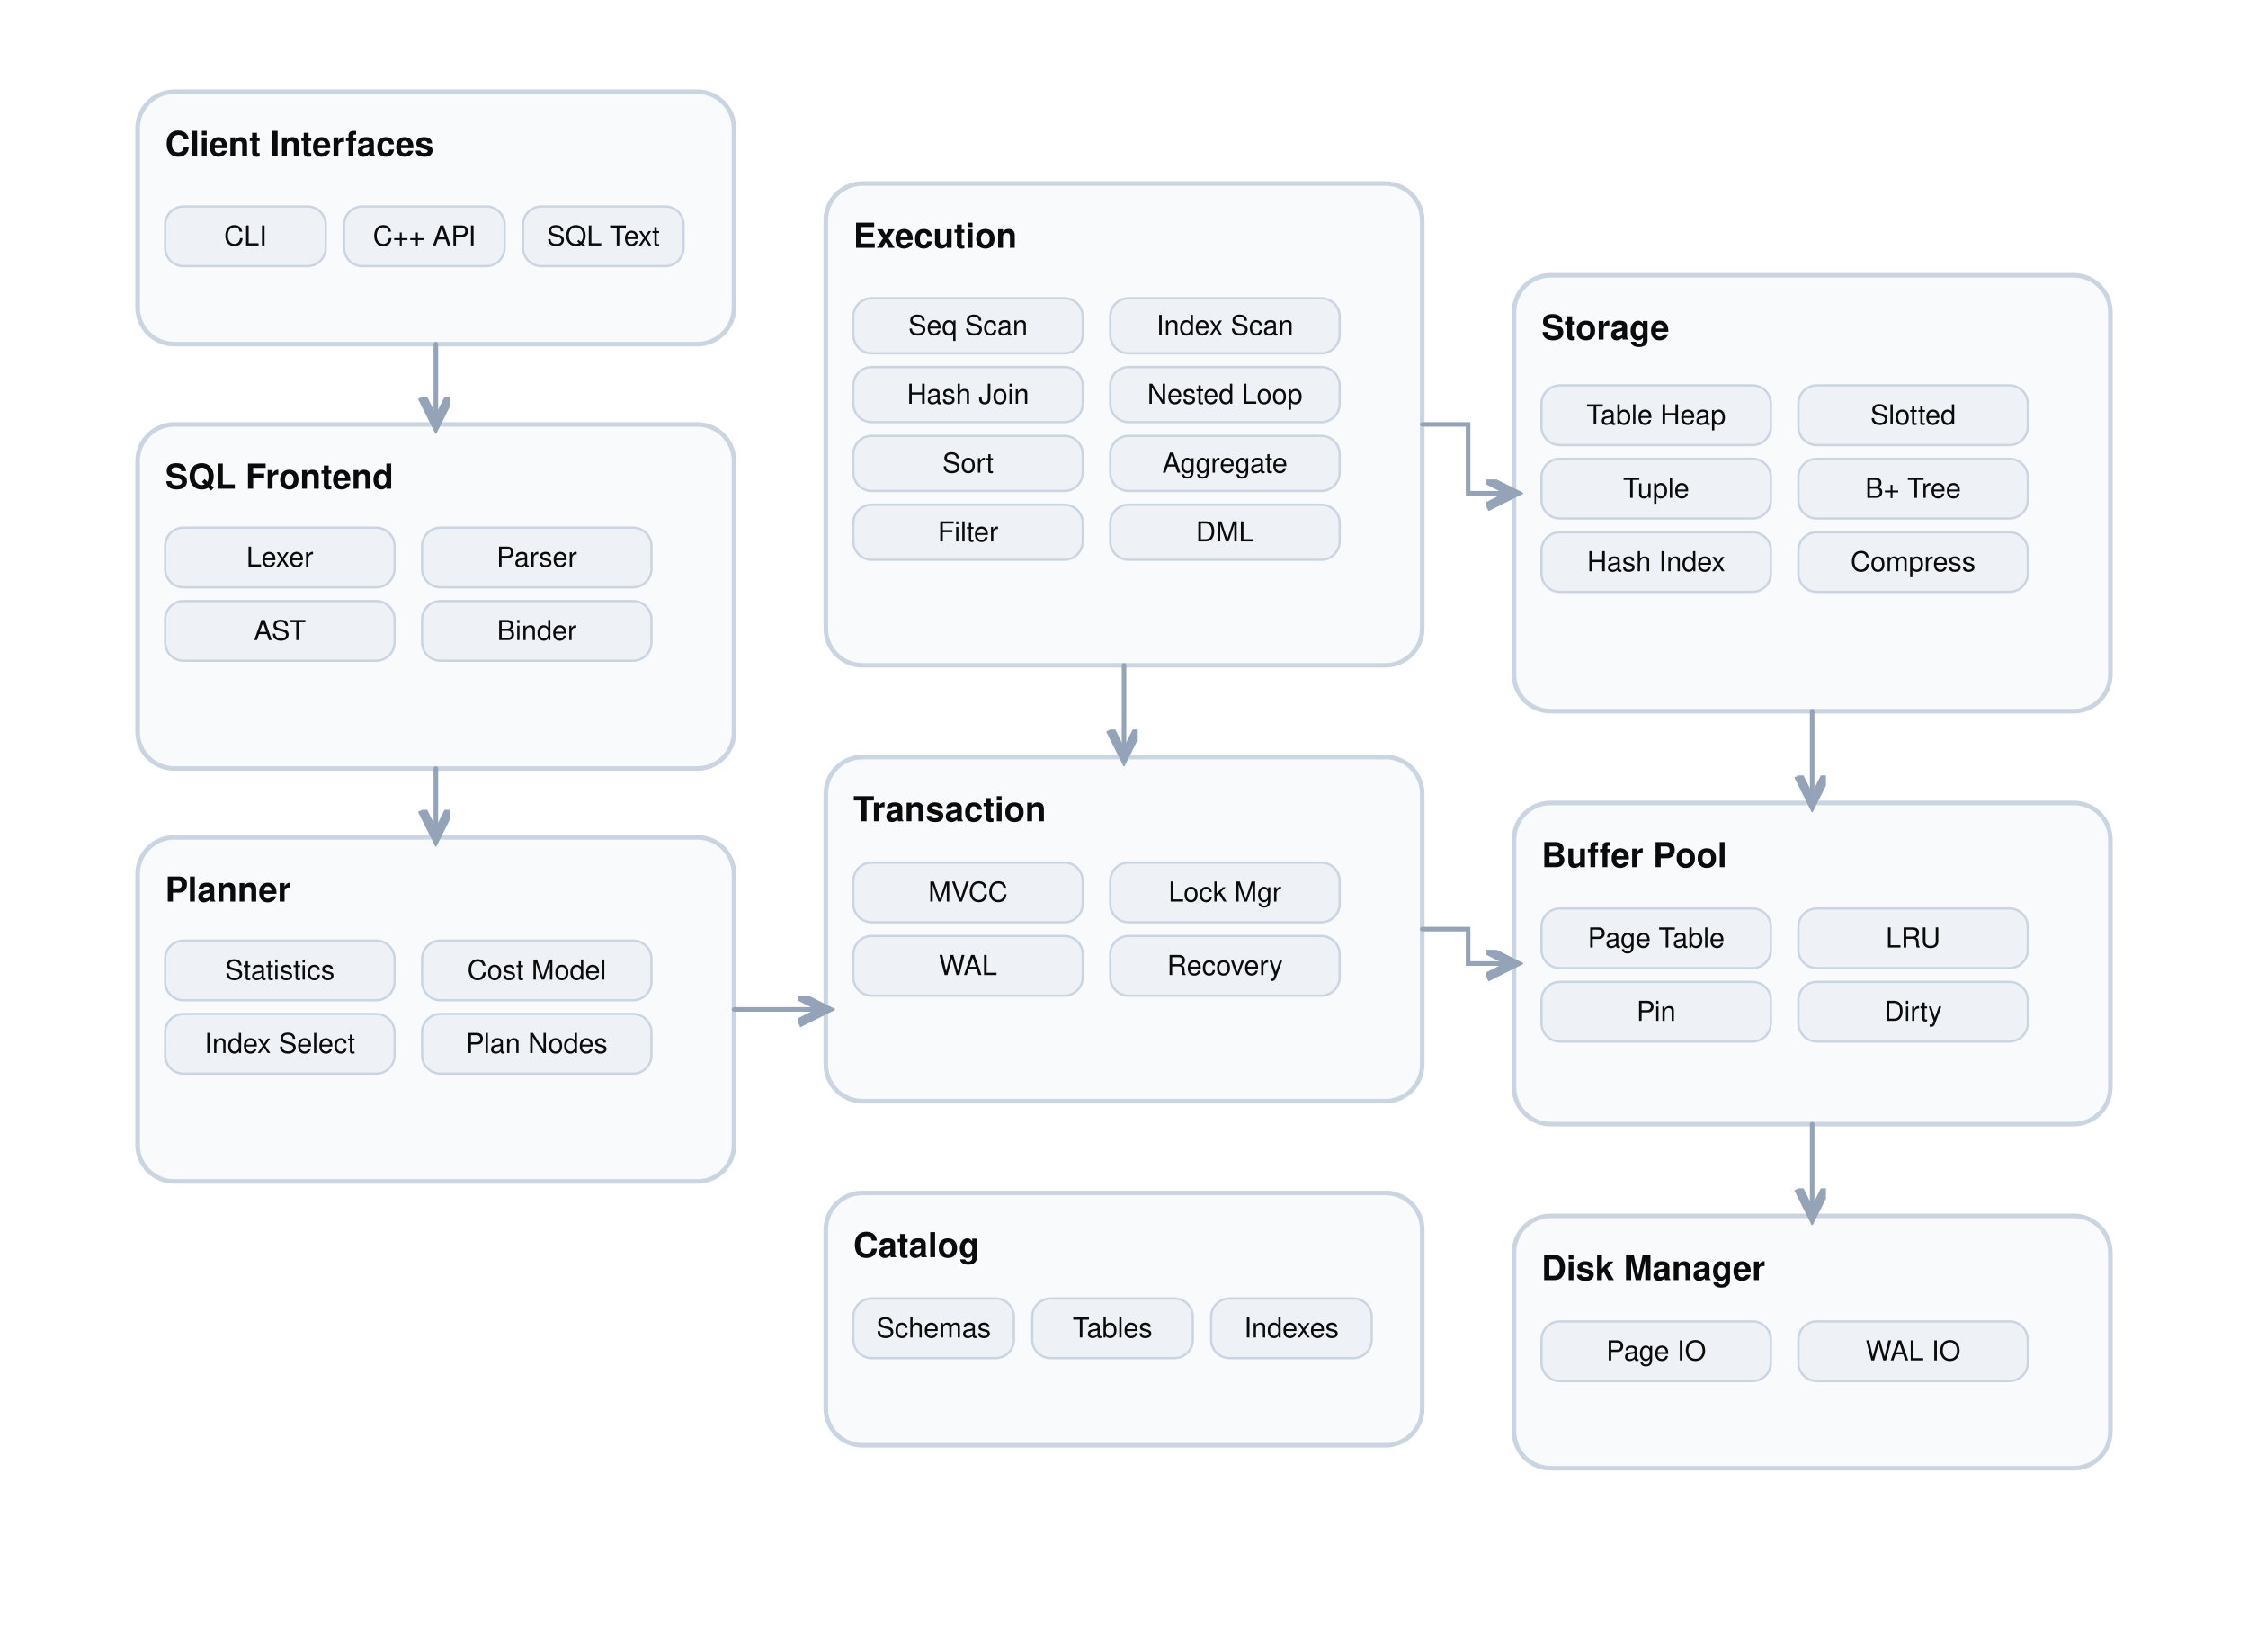
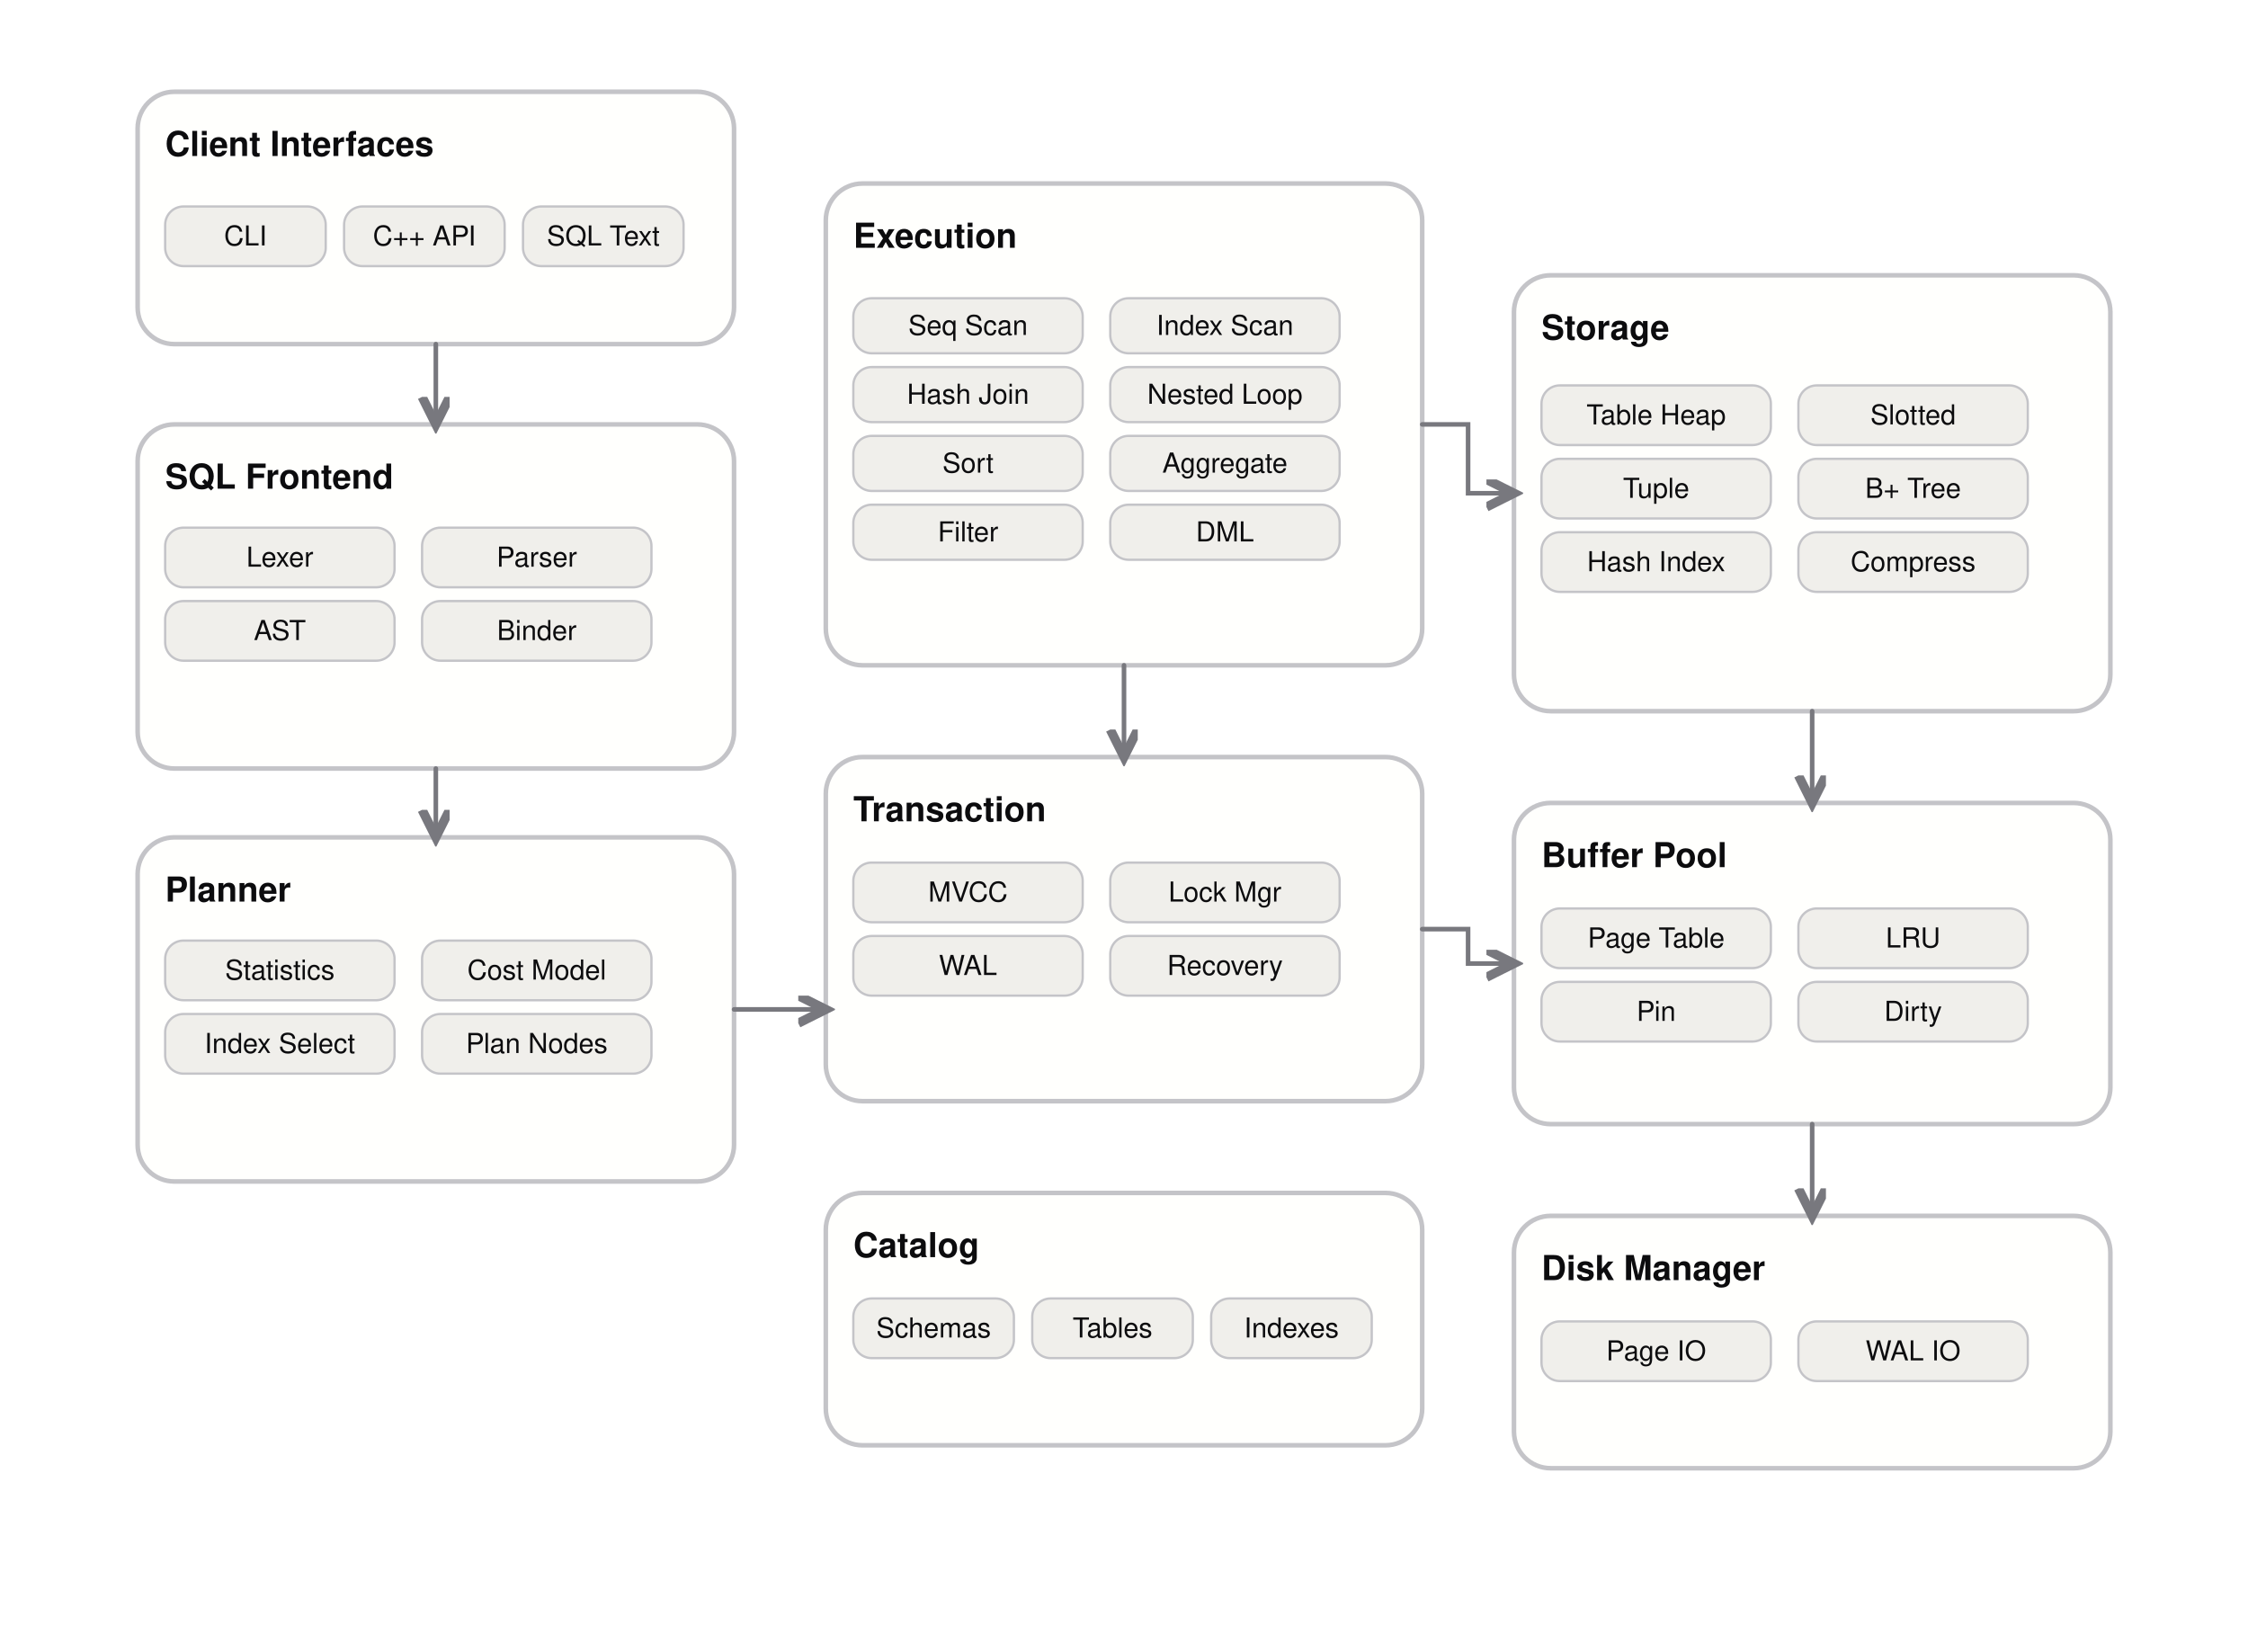
<svg xmlns="http://www.w3.org/2000/svg" width="980" height="720" viewBox="0 0 980 720">
  <defs>
    <marker id="arrow-light" markerWidth="8" markerHeight="8" refX="6" refY="3" orient="auto">
-       <path d="M0,0 L6,3 L0,6" fill="none" stroke="#94A3B8" stroke-width="2" />
+       <path d="M0,0 L6,3 L0,6" fill="none" stroke="#78787e" stroke-width="2" />
    </marker>
  </defs>
  <g font-family="Space Grotesk, Segoe UI, Helvetica, Arial, sans-serif">
-     <g fill="#F8FAFC" stroke="#CBD5E1" stroke-width="2">
+     <g fill="#fffffd" stroke="#c4c4c8" stroke-width="2">
      <rect x="60" y="40" width="260" height="110" rx="16" />
      <rect x="60" y="185" width="260" height="150" rx="16" />
      <rect x="60" y="365" width="260" height="150" rx="16" />
      <rect x="360" y="80" width="260" height="210" rx="16" />
      <rect x="360" y="330" width="260" height="150" rx="16" />
      <rect x="360" y="520" width="260" height="110" rx="16" />
      <rect x="660" y="120" width="260" height="190" rx="16" />
      <rect x="660" y="350" width="260" height="140" rx="16" />
      <rect x="660" y="530" width="260" height="110" rx="16" />
    </g>
-     <g font-size="15" font-weight="600" fill="#0B0B0B">
+     <g font-size="15" font-weight="600" fill="#0c0c0e">
      <text x="72" y="68">Client Interfaces</text>
      <text x="72" y="213">SQL Frontend</text>
      <text x="72" y="393">Planner</text>
      <text x="372" y="108">Execution</text>
      <text x="372" y="358">Transaction</text>
      <text x="372" y="548">Catalog</text>
      <text x="672" y="148">Storage</text>
      <text x="672" y="378">Buffer Pool</text>
      <text x="672" y="558">Disk Manager</text>
    </g>
-     <g font-size="12" fill="#EEF2F7" stroke="#CBD5E1" stroke-width="1">
-       <rect x="72" y="90" width="70" height="26" rx="8" fill="#EEF2F7" />
-       <rect x="150" y="90" width="70" height="26" rx="8" fill="#EEF2F7" />
-       <rect x="228" y="90" width="70" height="26" rx="8" fill="#EEF2F7" />
-       <rect x="72" y="230" width="100" height="26" rx="8" fill="#EEF2F7" />
-       <rect x="184" y="230" width="100" height="26" rx="8" fill="#EEF2F7" />
-       <rect x="72" y="262" width="100" height="26" rx="8" fill="#EEF2F7" />
-       <rect x="184" y="262" width="100" height="26" rx="8" fill="#EEF2F7" />
-       <rect x="72" y="410" width="100" height="26" rx="8" fill="#EEF2F7" />
-       <rect x="184" y="410" width="100" height="26" rx="8" fill="#EEF2F7" />
-       <rect x="72" y="442" width="100" height="26" rx="8" fill="#EEF2F7" />
-       <rect x="184" y="442" width="100" height="26" rx="8" fill="#EEF2F7" />
-       <rect x="372" y="130" width="100" height="24" rx="8" fill="#EEF2F7" />
-       <rect x="484" y="130" width="100" height="24" rx="8" fill="#EEF2F7" />
-       <rect x="372" y="160" width="100" height="24" rx="8" fill="#EEF2F7" />
-       <rect x="484" y="160" width="100" height="24" rx="8" fill="#EEF2F7" />
-       <rect x="372" y="190" width="100" height="24" rx="8" fill="#EEF2F7" />
-       <rect x="484" y="190" width="100" height="24" rx="8" fill="#EEF2F7" />
-       <rect x="372" y="220" width="100" height="24" rx="8" fill="#EEF2F7" />
-       <rect x="484" y="220" width="100" height="24" rx="8" fill="#EEF2F7" />
-       <rect x="372" y="376" width="100" height="26" rx="8" fill="#EEF2F7" />
-       <rect x="484" y="376" width="100" height="26" rx="8" fill="#EEF2F7" />
-       <rect x="372" y="408" width="100" height="26" rx="8" fill="#EEF2F7" />
-       <rect x="484" y="408" width="100" height="26" rx="8" fill="#EEF2F7" />
-       <rect x="372" y="566" width="70" height="26" rx="8" fill="#EEF2F7" />
-       <rect x="450" y="566" width="70" height="26" rx="8" fill="#EEF2F7" />
-       <rect x="528" y="566" width="70" height="26" rx="8" fill="#EEF2F7" />
-       <rect x="672" y="168" width="100" height="26" rx="8" fill="#EEF2F7" />
-       <rect x="784" y="168" width="100" height="26" rx="8" fill="#EEF2F7" />
-       <rect x="672" y="200" width="100" height="26" rx="8" fill="#EEF2F7" />
-       <rect x="784" y="200" width="100" height="26" rx="8" fill="#EEF2F7" />
-       <rect x="672" y="232" width="100" height="26" rx="8" fill="#EEF2F7" />
-       <rect x="784" y="232" width="100" height="26" rx="8" fill="#EEF2F7" />
-       <rect x="672" y="396" width="100" height="26" rx="8" fill="#EEF2F7" />
-       <rect x="784" y="396" width="100" height="26" rx="8" fill="#EEF2F7" />
-       <rect x="672" y="428" width="100" height="26" rx="8" fill="#EEF2F7" />
-       <rect x="784" y="428" width="100" height="26" rx="8" fill="#EEF2F7" />
-       <rect x="672" y="576" width="100" height="26" rx="8" fill="#EEF2F7" />
-       <rect x="784" y="576" width="100" height="26" rx="8" fill="#EEF2F7" />
+     <g font-size="12" fill="#f0efeb" stroke="#c4c4c8" stroke-width="1">
+       <rect x="72" y="90" width="70" height="26" rx="8" fill="#f0efeb" />
+       <rect x="150" y="90" width="70" height="26" rx="8" fill="#f0efeb" />
+       <rect x="228" y="90" width="70" height="26" rx="8" fill="#f0efeb" />
+       <rect x="72" y="230" width="100" height="26" rx="8" fill="#f0efeb" />
+       <rect x="184" y="230" width="100" height="26" rx="8" fill="#f0efeb" />
+       <rect x="72" y="262" width="100" height="26" rx="8" fill="#f0efeb" />
+       <rect x="184" y="262" width="100" height="26" rx="8" fill="#f0efeb" />
+       <rect x="72" y="410" width="100" height="26" rx="8" fill="#f0efeb" />
+       <rect x="184" y="410" width="100" height="26" rx="8" fill="#f0efeb" />
+       <rect x="72" y="442" width="100" height="26" rx="8" fill="#f0efeb" />
+       <rect x="184" y="442" width="100" height="26" rx="8" fill="#f0efeb" />
+       <rect x="372" y="130" width="100" height="24" rx="8" fill="#f0efeb" />
+       <rect x="484" y="130" width="100" height="24" rx="8" fill="#f0efeb" />
+       <rect x="372" y="160" width="100" height="24" rx="8" fill="#f0efeb" />
+       <rect x="484" y="160" width="100" height="24" rx="8" fill="#f0efeb" />
+       <rect x="372" y="190" width="100" height="24" rx="8" fill="#f0efeb" />
+       <rect x="484" y="190" width="100" height="24" rx="8" fill="#f0efeb" />
+       <rect x="372" y="220" width="100" height="24" rx="8" fill="#f0efeb" />
+       <rect x="484" y="220" width="100" height="24" rx="8" fill="#f0efeb" />
+       <rect x="372" y="376" width="100" height="26" rx="8" fill="#f0efeb" />
+       <rect x="484" y="376" width="100" height="26" rx="8" fill="#f0efeb" />
+       <rect x="372" y="408" width="100" height="26" rx="8" fill="#f0efeb" />
+       <rect x="484" y="408" width="100" height="26" rx="8" fill="#f0efeb" />
+       <rect x="372" y="566" width="70" height="26" rx="8" fill="#f0efeb" />
+       <rect x="450" y="566" width="70" height="26" rx="8" fill="#f0efeb" />
+       <rect x="528" y="566" width="70" height="26" rx="8" fill="#f0efeb" />
+       <rect x="672" y="168" width="100" height="26" rx="8" fill="#f0efeb" />
+       <rect x="784" y="168" width="100" height="26" rx="8" fill="#f0efeb" />
+       <rect x="672" y="200" width="100" height="26" rx="8" fill="#f0efeb" />
+       <rect x="784" y="200" width="100" height="26" rx="8" fill="#f0efeb" />
+       <rect x="672" y="232" width="100" height="26" rx="8" fill="#f0efeb" />
+       <rect x="784" y="232" width="100" height="26" rx="8" fill="#f0efeb" />
+       <rect x="672" y="396" width="100" height="26" rx="8" fill="#f0efeb" />
+       <rect x="784" y="396" width="100" height="26" rx="8" fill="#f0efeb" />
+       <rect x="672" y="428" width="100" height="26" rx="8" fill="#f0efeb" />
+       <rect x="784" y="428" width="100" height="26" rx="8" fill="#f0efeb" />
+       <rect x="672" y="576" width="100" height="26" rx="8" fill="#f0efeb" />
+       <rect x="784" y="576" width="100" height="26" rx="8" fill="#f0efeb" />
    </g>
-     <g font-size="12" fill="#0B0B0B">
+     <g font-size="12" fill="#0c0c0e">
      <text x="107" y="107" text-anchor="middle">CLI</text>
      <text x="185" y="107" text-anchor="middle">C++ API</text>
      <text x="263" y="107" text-anchor="middle">SQL Text</text>
      <text x="122" y="247" text-anchor="middle">Lexer</text>
      <text x="234" y="247" text-anchor="middle">Parser</text>
      <text x="122" y="279" text-anchor="middle">AST</text>
      <text x="234" y="279" text-anchor="middle">Binder</text>
      <text x="122" y="427" text-anchor="middle">Statistics</text>
      <text x="234" y="427" text-anchor="middle">Cost Model</text>
      <text x="122" y="459" text-anchor="middle">Index Select</text>
      <text x="234" y="459" text-anchor="middle">Plan Nodes</text>
      <text x="422" y="146" text-anchor="middle">Seq Scan</text>
      <text x="534" y="146" text-anchor="middle">Index Scan</text>
      <text x="422" y="176" text-anchor="middle">Hash Join</text>
      <text x="534" y="176" text-anchor="middle">Nested Loop</text>
      <text x="422" y="206" text-anchor="middle">Sort</text>
      <text x="534" y="206" text-anchor="middle">Aggregate</text>
      <text x="422" y="236" text-anchor="middle">Filter</text>
      <text x="534" y="236" text-anchor="middle">DML</text>
      <text x="422" y="393" text-anchor="middle">MVCC</text>
      <text x="534" y="393" text-anchor="middle">Lock Mgr</text>
      <text x="422" y="425" text-anchor="middle">WAL</text>
      <text x="534" y="425" text-anchor="middle">Recovery</text>
      <text x="407" y="583" text-anchor="middle">Schemas</text>
      <text x="485" y="583" text-anchor="middle">Tables</text>
      <text x="563" y="583" text-anchor="middle">Indexes</text>
      <text x="722" y="185" text-anchor="middle">Table Heap</text>
      <text x="834" y="185" text-anchor="middle">Slotted</text>
      <text x="722" y="217" text-anchor="middle">Tuple</text>
      <text x="834" y="217" text-anchor="middle">B+ Tree</text>
      <text x="722" y="249" text-anchor="middle">Hash Index</text>
      <text x="834" y="249" text-anchor="middle">Compress</text>
      <text x="722" y="413" text-anchor="middle">Page Table</text>
      <text x="834" y="413" text-anchor="middle">LRU</text>
      <text x="722" y="445" text-anchor="middle">Pin</text>
      <text x="834" y="445" text-anchor="middle">Dirty</text>
      <text x="722" y="593" text-anchor="middle">Page IO</text>
      <text x="834" y="593" text-anchor="middle">WAL IO</text>
    </g>
-     <g stroke="#94A3B8" stroke-width="2" stroke-linecap="round" marker-end="url(#arrow-light)">
+     <g stroke="#78787e" stroke-width="2" stroke-linecap="round" marker-end="url(#arrow-light)">
      <line x1="190" y1="150" x2="190" y2="185" />
      <line x1="190" y1="335" x2="190" y2="365" />
      <line x1="320" y1="440" x2="360" y2="440" />
      <line x1="490" y1="290" x2="490" y2="330" />
      <line x1="790" y1="310" x2="790" y2="350" />
      <line x1="790" y1="490" x2="790" y2="530" />
      <path d="M620 185 L640 185 L640 215 L660 215" fill="none" />
      <path d="M620 405 L640 405 L640 420 L660 420" fill="none" />
    </g>
  </g>
</svg>
